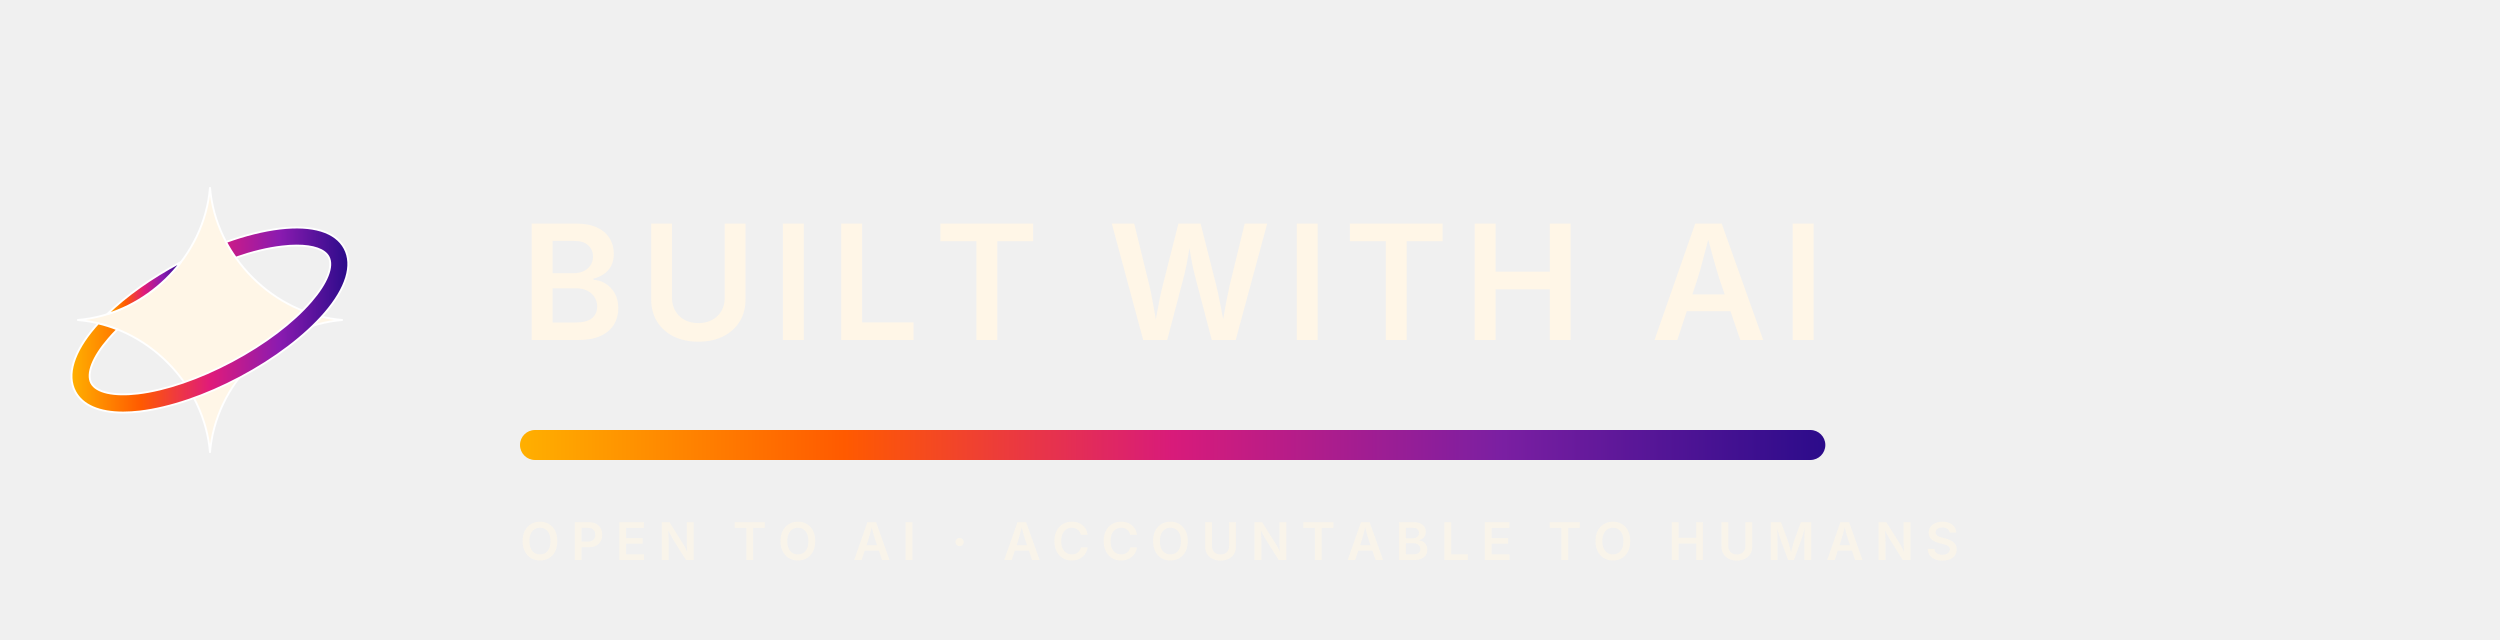
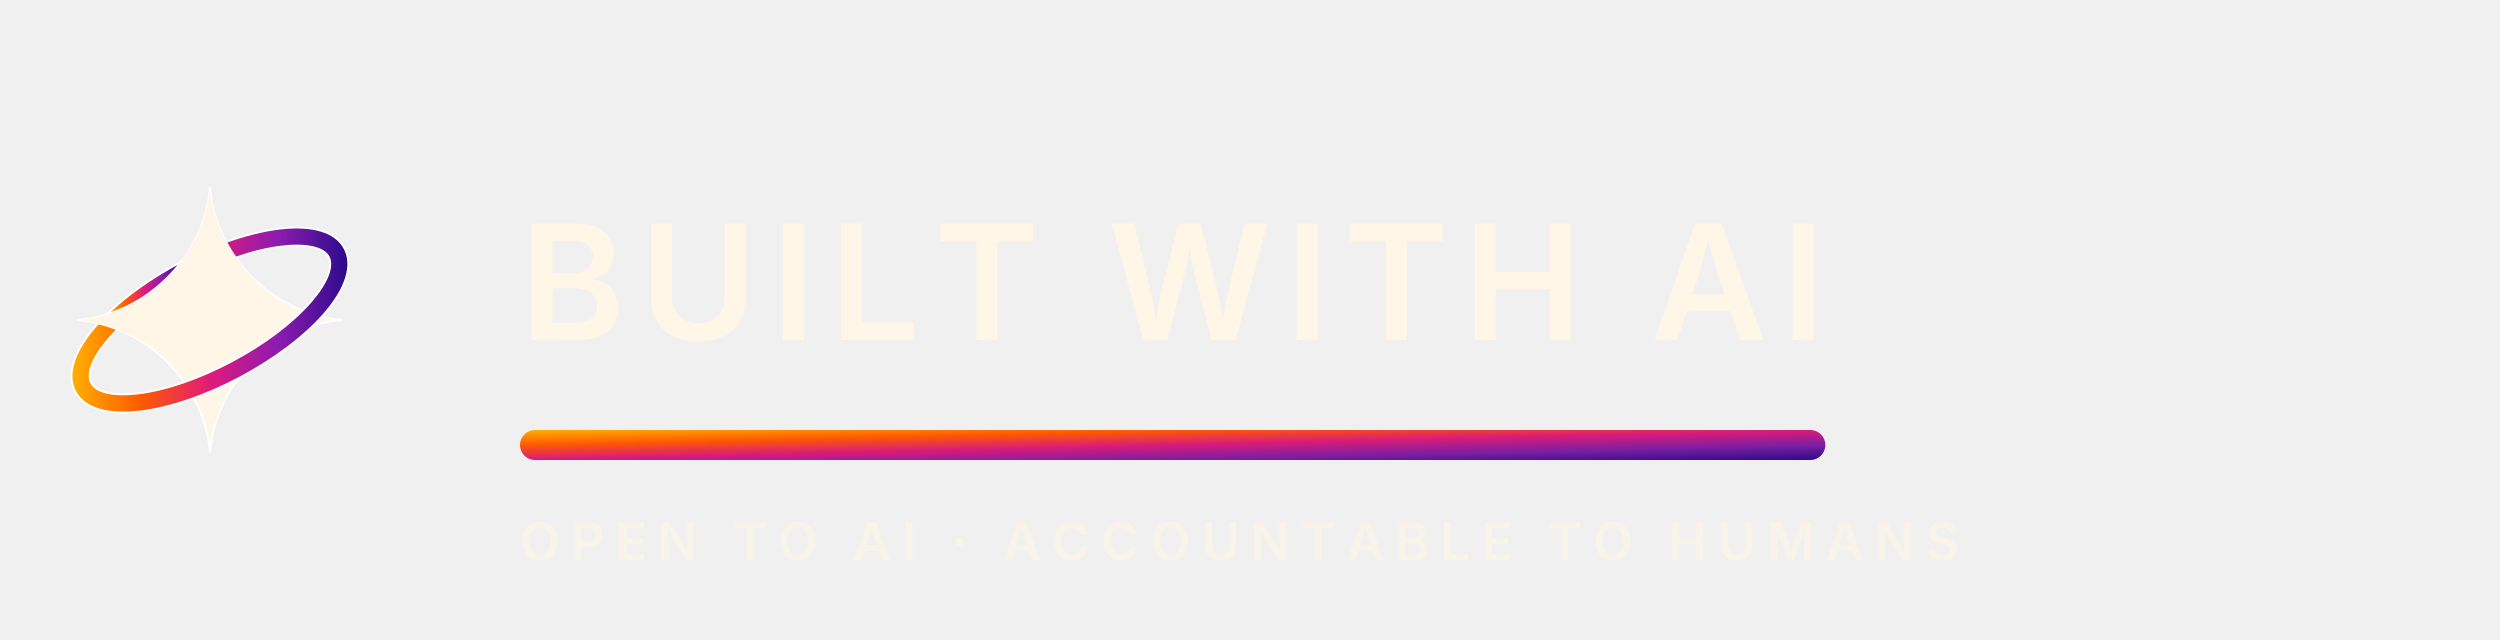
<svg xmlns="http://www.w3.org/2000/svg" width="250" height="64" viewBox="0 0 250 64" role="img">
  <defs>
    <linearGradient id="spec" x1="10" y1="6" x2="54" y2="58" gradientUnits="userSpaceOnUse">
      <stop offset="0" stop-color="#ffb000" />
      <stop offset=".27" stop-color="#ff6a00" />
      <stop offset=".52" stop-color="#e01b7a" />
      <stop offset=".74" stop-color="#8b1bb0" />
      <stop offset="1" stop-color="#2b0b8a" />
    </linearGradient>
-     <linearGradient id="specwide" x1="0" y1="0" x2="1" y2="0">
+     <linearGradient id="specwide" x1="0" y1="0" x2="1" y2="1">
      <stop offset="0" stop-color="#ffb000" />
      <stop offset=".25" stop-color="#ff5a00" />
      <stop offset=".5" stop-color="#d81b7a" />
      <stop offset=".75" stop-color="#7b1fa2" />
      <stop offset="1" stop-color="#2b0b8a" />
    </linearGradient>
  </defs>
  <g transform="translate(4.00 15.00) scale(0.09444)">
    <defs>
      <linearGradient id="g1m8" gradientUnits="userSpaceOnUse" x1="70.949" y1="146.286" x2="149.285" y2="146.286">
        <stop offset="0" stop-color="#FFB000" />
        <stop offset="0.25" stop-color="#FF5A00" />
        <stop offset="0.5" stop-color="#E01B7A" />
        <stop offset="0.75" stop-color="#8B1BB0" />
        <stop offset="1" stop-color="#2B0B8A" />
      </linearGradient>
      <linearGradient id="g2m8" gradientUnits="userSpaceOnUse" x1="33.495" y1="180" x2="326.505" y2="180">
        <stop offset="0" stop-color="#FFB000" />
        <stop offset="0.25" stop-color="#FF5A00" />
        <stop offset="0.5" stop-color="#E01B7A" />
        <stop offset="0.75" stop-color="#8B1BB0" />
        <stop offset="1" stop-color="#2B0B8A" />
      </linearGradient>
    </defs>
+     <clipPath id="ulm8" clipPathUnits="userSpaceOnUse">
+       <polygon points="-364.9,393.1 690.9,-57.1 494.8,-517.1 -561.1,-66.8" />
+     </clipPath>
    <path d="M180,39.4c-5.6,73.1-67.5,135-140.6,140.6c73.1,5.6,135,67.5,140.6,140.6c5.6-73.1,67.5-135,140.6-140.6C247.5,174.4,185.6,112.5,180,39.4z" fill="#fff6e7" stroke="#FFFFFF" stroke-width="2" />
    <path d="M149.3,118.6c-0.5,0.3-1,0.5-1.5,0.8c-30,16-56.7,35-76.8,54.5C102.1,164.3,129.6,144.5,149.3,118.6z" fill="url(#g1m8)" stroke="#FFFFFF" stroke-width="2" />
    <path d="M322.5,104.2c-9.4-17.7-33.7-25.1-68.5-21c-17.5,2.1-36.9,6.9-57,14.2c3.1,5.8,6.5,11.3,10.3,16.6c17.3-6,33.9-10.1,49-11.8c5.6-0.7,10.8-1,15.6-1c17.4,0,29.6,4.2,33.7,12c5.3,9.9-1.6,27.5-18.5,47c-19.3,22.4-49.1,45-83.9,63.5c-34.8,18.5-70.2,30.6-99.6,34.1c-25.6,3-44-1.1-49.3-11c-5.3-9.9,1.6-27.5,18.5-47c2.8-3.3,5.9-6.6,9.1-9.8c-6.6-2.6-13.4-4.8-20.3-6.4c-1.1,1.3-2.3,2.5-3.4,3.8c-22.8,26.5-30.3,50.8-20.9,68.5c7.7,14.5,25.4,22.1,50.8,22.1c5.5,0,11.5-0.4,17.7-1.1c31.7-3.8,69.5-16.6,106.3-36.2c36.8-19.6,68.6-43.7,89.5-67.9C324.5,146.2,331.9,121.9,322.5,104.2z" fill="url(#g2m8)" stroke="#FFFFFF" stroke-width="2" />
+     <path d="M180,39.4c-5.6,73.1-67.5,135-140.6,140.6c73.1,5.6,135,67.5,140.6,140.6c5.6-73.1,67.5-135,140.6-140.6C247.5,174.4,185.6,112.5,180,39.4z" fill="#fff6e7" clip-path="url(#ulm8)" />
  </g>
  <path d="M53.17 34.00V22.36H57.63Q58.88 22.36 59.72 22.76Q60.55 23.15 60.97 23.84Q61.38 24.52 61.38 25.38Q61.38 26.09 61.11 26.60Q60.84 27.10 60.38 27.41Q59.92 27.72 59.35 27.86V27.98Q59.97 28.01 60.54 28.35Q61.11 28.70 61.47 29.32Q61.83 29.95 61.83 30.83Q61.83 31.73 61.40 32.45Q60.96 33.17 60.08 33.58Q59.20 34.00 57.87 34.00ZM55.26 32.25H57.54Q58.69 32.25 59.21 31.81Q59.72 31.37 59.72 30.67Q59.72 30.15 59.46 29.73Q59.20 29.31 58.73 29.07Q58.26 28.83 57.61 28.83H55.26ZM55.26 27.32H57.36Q57.91 27.32 58.35 27.12Q58.79 26.91 59.04 26.54Q59.30 26.16 59.30 25.65Q59.30 24.97 58.82 24.53Q58.35 24.09 57.41 24.09H55.26Z M69.84 34.17Q68.42 34.17 67.35 33.64Q66.29 33.10 65.70 32.15Q65.12 31.20 65.12 29.96V22.36H67.20V29.79Q67.20 30.52 67.53 31.09Q67.85 31.65 68.44 31.98Q69.03 32.31 69.84 32.31Q70.64 32.31 71.23 31.98Q71.82 31.65 72.15 31.09Q72.47 30.52 72.47 29.79V22.36H74.55V29.96Q74.55 31.20 73.97 32.15Q73.38 33.10 72.32 33.64Q71.26 34.17 69.84 34.17Z M80.38 22.36V34.00H78.29V22.36Z M84.12 34.00V22.36H86.21V32.24H91.35V34.00Z M94.04 24.12V22.36H103.31V24.12H99.73V34.00H97.64V24.12Z M114.32 34.00 111.18 22.36H113.42L114.94 28.56Q115.10 29.23 115.23 29.97Q115.37 30.71 115.50 31.46Q115.63 32.21 115.75 32.93H115.41Q115.54 32.21 115.67 31.46Q115.81 30.71 115.95 29.97Q116.10 29.23 116.27 28.56L117.84 22.36H120.06L121.63 28.56Q121.80 29.23 121.94 29.97Q122.09 30.71 122.23 31.46Q122.36 32.21 122.50 32.93H122.14Q122.27 32.21 122.40 31.46Q122.52 30.71 122.67 29.97Q122.81 29.23 122.96 28.56L124.47 22.36H126.72L123.57 34.00H121.18L119.49 27.57Q119.25 26.67 119.08 25.62Q118.90 24.56 118.70 23.38H119.20Q118.98 24.52 118.82 25.56Q118.66 26.60 118.41 27.57L116.72 34.00Z M131.77 22.36V34.00H129.68V22.36Z M134.99 24.12V22.36H144.26V24.12H140.67V34.00H138.58V24.12Z M147.47 34.00V22.36H149.56V27.17H154.98V22.36H157.06V34.00H154.98V28.93H149.56V34.00Z M165.45 34.00 169.52 22.36H172.17L176.32 34.00H174.03L171.96 27.95Q171.66 27.02 171.33 25.83Q171.00 24.65 170.60 23.14H171.04Q170.65 24.66 170.33 25.85Q170.02 27.05 169.73 27.95L167.73 34.00ZM167.82 31.12V29.44H173.95V31.12Z M181.36 22.36V34.00H179.27V22.36Z" fill="#fff6e7" />
  <rect x="52.0" y="43" width="130.534" height="3" rx="1.5" fill="url(#specwide)" />
  <path d="M54.00 56.05Q53.50 56.05 53.11 55.82Q52.72 55.59 52.49 55.15Q52.26 54.72 52.26 54.11Q52.26 53.50 52.49 53.06Q52.72 52.63 53.11 52.40Q53.50 52.17 54.00 52.17Q54.50 52.17 54.89 52.40Q55.28 52.63 55.51 53.06Q55.73 53.50 55.73 54.11Q55.73 54.72 55.51 55.16Q55.28 55.59 54.89 55.82Q54.50 56.05 54.00 56.05ZM54.00 55.44Q54.31 55.44 54.55 55.29Q54.78 55.14 54.92 54.84Q55.05 54.54 55.05 54.11Q55.05 53.68 54.92 53.38Q54.78 53.08 54.55 52.93Q54.31 52.77 54.00 52.77Q53.69 52.77 53.45 52.93Q53.21 53.08 53.08 53.38Q52.94 53.68 52.94 54.11Q52.94 54.54 53.08 54.84Q53.21 55.14 53.45 55.29Q53.69 55.44 54.00 55.44Z M57.48 56.00V52.22H58.89Q59.33 52.22 59.62 52.38Q59.92 52.54 60.07 52.83Q60.22 53.11 60.22 53.47Q60.22 53.83 60.07 54.11Q59.92 54.40 59.62 54.56Q59.32 54.72 58.88 54.72H57.94V54.16H58.79Q59.05 54.16 59.21 54.07Q59.38 53.98 59.45 53.83Q59.53 53.67 59.53 53.47Q59.53 53.27 59.45 53.11Q59.38 52.96 59.21 52.87Q59.05 52.78 58.79 52.78H58.15V56.00Z M61.93 56.00V52.22H64.39V52.79H62.61V53.81H64.26V54.37H62.61V55.43H64.40V56.00Z M66.18 56.00V52.22H66.95L68.25 54.30Q68.34 54.43 68.43 54.59Q68.52 54.76 68.62 54.96Q68.72 55.16 68.81 55.41H68.74Q68.72 55.19 68.71 54.97Q68.69 54.74 68.68 54.54Q68.68 54.34 68.68 54.20V52.22H69.37V56.00H68.60L67.42 54.12Q67.31 53.94 67.21 53.77Q67.11 53.59 66.99 53.37Q66.88 53.15 66.72 52.84H66.81Q66.83 53.11 66.84 53.36Q66.85 53.61 66.86 53.81Q66.87 54.00 66.87 54.12V56.00Z M73.47 52.79V52.22H76.48V52.79H75.31V56.00H74.64V52.79Z M79.79 56.05Q79.29 56.05 78.90 55.82Q78.51 55.59 78.28 55.15Q78.05 54.72 78.05 54.11Q78.05 53.50 78.28 53.06Q78.51 52.63 78.90 52.40Q79.29 52.17 79.79 52.17Q80.29 52.17 80.68 52.40Q81.07 52.63 81.30 53.06Q81.52 53.50 81.52 54.11Q81.52 54.72 81.30 55.16Q81.07 55.59 80.68 55.82Q80.29 56.05 79.79 56.05ZM79.79 55.44Q80.10 55.44 80.34 55.29Q80.57 55.14 80.71 54.84Q80.84 54.54 80.84 54.11Q80.84 53.68 80.71 53.38Q80.57 53.08 80.34 52.93Q80.10 52.77 79.79 52.77Q79.48 52.77 79.24 52.93Q79.00 53.08 78.87 53.38Q78.73 53.68 78.73 54.11Q78.73 54.54 78.87 54.84Q79.00 55.14 79.24 55.29Q79.48 55.44 79.79 55.44Z M85.42 56.00 86.74 52.22H87.61L88.95 56.00H88.21L87.54 54.04Q87.44 53.73 87.33 53.35Q87.23 52.96 87.10 52.47H87.24Q87.11 52.97 87.01 53.35Q86.91 53.74 86.81 54.04L86.16 56.00ZM86.19 55.06V54.52H88.19V55.06Z M91.24 52.22V56.00H90.56V52.22Z M95.96 54.61Q95.79 54.61 95.67 54.49Q95.55 54.38 95.55 54.21Q95.55 54.03 95.67 53.92Q95.79 53.80 95.96 53.80Q96.13 53.80 96.25 53.92Q96.37 54.03 96.37 54.21Q96.37 54.38 96.25 54.49Q96.13 54.61 95.96 54.61Z M100.42 56.00 101.75 52.22H102.61L103.96 56.00H103.21L102.54 54.04Q102.44 53.73 102.33 53.35Q102.23 52.96 102.10 52.47H102.24Q102.11 52.97 102.01 53.35Q101.91 53.74 101.82 54.04L101.17 56.00ZM101.19 55.06V54.52H103.19V55.06Z M107.17 56.05Q106.68 56.05 106.29 55.82Q105.89 55.59 105.67 55.15Q105.44 54.72 105.44 54.11Q105.44 53.50 105.67 53.06Q105.90 52.63 106.29 52.40Q106.68 52.17 107.17 52.17Q107.48 52.17 107.76 52.25Q108.03 52.34 108.24 52.51Q108.45 52.68 108.59 52.92Q108.72 53.17 108.77 53.48H108.08Q108.05 53.31 107.97 53.18Q107.89 53.05 107.77 52.96Q107.65 52.87 107.50 52.82Q107.35 52.77 107.18 52.77Q106.87 52.77 106.63 52.93Q106.39 53.09 106.26 53.38Q106.12 53.68 106.12 54.11Q106.12 54.54 106.26 54.84Q106.40 55.14 106.64 55.29Q106.88 55.44 107.18 55.44Q107.35 55.44 107.50 55.40Q107.65 55.35 107.77 55.26Q107.89 55.17 107.97 55.04Q108.05 54.91 108.09 54.74H108.77Q108.73 55.01 108.60 55.25Q108.48 55.49 108.27 55.67Q108.06 55.85 107.79 55.95Q107.51 56.05 107.17 56.05Z M112.11 56.05Q111.61 56.05 111.22 55.82Q110.83 55.59 110.60 55.15Q110.37 54.72 110.37 54.11Q110.37 53.50 110.60 53.06Q110.83 52.63 111.22 52.40Q111.61 52.17 112.11 52.17Q112.42 52.17 112.69 52.25Q112.96 52.34 113.17 52.51Q113.38 52.68 113.52 52.92Q113.65 53.17 113.70 53.48H113.02Q112.98 53.31 112.90 53.18Q112.82 53.05 112.70 52.96Q112.59 52.87 112.44 52.82Q112.29 52.77 112.12 52.77Q111.81 52.77 111.57 52.93Q111.33 53.09 111.19 53.38Q111.06 53.68 111.06 54.11Q111.06 54.54 111.19 54.84Q111.33 55.14 111.57 55.29Q111.81 55.44 112.11 55.44Q112.28 55.44 112.43 55.40Q112.58 55.35 112.70 55.26Q112.82 55.17 112.90 55.04Q112.99 54.91 113.02 54.74H113.70Q113.66 55.01 113.54 55.25Q113.41 55.49 113.20 55.67Q112.99 55.85 112.72 55.95Q112.44 56.05 112.11 56.05Z M117.04 56.05Q116.55 56.05 116.15 55.82Q115.76 55.59 115.53 55.15Q115.31 54.72 115.31 54.11Q115.31 53.50 115.53 53.06Q115.76 52.63 116.15 52.40Q116.55 52.17 117.04 52.17Q117.54 52.17 117.93 52.40Q118.32 52.63 118.55 53.06Q118.78 53.50 118.78 54.11Q118.78 54.72 118.55 55.16Q118.32 55.59 117.93 55.82Q117.54 56.05 117.04 56.05ZM117.04 55.44Q117.35 55.44 117.59 55.29Q117.83 55.14 117.96 54.84Q118.10 54.54 118.10 54.11Q118.10 53.68 117.96 53.38Q117.83 53.08 117.59 52.93Q117.35 52.77 117.04 52.77Q116.73 52.77 116.50 52.93Q116.26 53.08 116.12 53.38Q115.99 53.68 115.99 54.11Q115.99 54.54 116.12 54.84Q116.26 55.14 116.50 55.29Q116.73 55.44 117.04 55.44Z M122.06 56.06Q121.59 56.06 121.25 55.88Q120.90 55.71 120.71 55.40Q120.52 55.09 120.52 54.69V52.22H121.20V54.63Q121.20 54.87 121.30 55.05Q121.41 55.24 121.60 55.34Q121.79 55.45 122.06 55.45Q122.32 55.45 122.51 55.34Q122.70 55.24 122.81 55.05Q122.91 54.87 122.91 54.63V52.22H123.59V54.69Q123.59 55.09 123.40 55.40Q123.21 55.71 122.86 55.88Q122.52 56.06 122.06 56.06Z M125.45 56.00V52.22H126.21L127.52 54.30Q127.60 54.43 127.70 54.59Q127.79 54.76 127.89 54.96Q127.98 55.16 128.08 55.41H128.01Q127.99 55.19 127.97 54.97Q127.96 54.74 127.95 54.54Q127.95 54.34 127.95 54.20V52.22H128.63V56.00H127.87L126.69 54.12Q126.57 53.94 126.47 53.77Q126.37 53.59 126.26 53.37Q126.15 53.15 125.98 52.84H126.08Q126.09 53.11 126.11 53.36Q126.12 53.61 126.13 53.81Q126.14 54.00 126.14 54.12V56.00Z M130.33 52.79V52.22H133.34V52.79H132.17V56.00H131.49V52.79Z M134.77 56.00 136.10 52.22H136.96L138.31 56.00H137.56L136.89 54.04Q136.79 53.73 136.68 53.35Q136.58 52.96 136.45 52.47H136.59Q136.46 52.97 136.36 53.35Q136.26 53.74 136.17 54.04L135.52 56.00ZM135.54 55.06V54.52H137.54V55.06Z M139.91 56.00V52.22H141.36Q141.77 52.22 142.04 52.35Q142.31 52.47 142.45 52.70Q142.58 52.92 142.58 53.20Q142.58 53.43 142.49 53.59Q142.40 53.76 142.25 53.86Q142.10 53.96 141.92 54.01V54.04Q142.12 54.05 142.31 54.16Q142.49 54.28 142.61 54.48Q142.73 54.68 142.73 54.97Q142.73 55.26 142.59 55.50Q142.44 55.73 142.16 55.86Q141.87 56.00 141.44 56.00ZM140.59 55.43H141.33Q141.71 55.43 141.87 55.29Q142.04 55.14 142.04 54.92Q142.04 54.75 141.96 54.61Q141.87 54.48 141.72 54.40Q141.57 54.32 141.35 54.32H140.59ZM140.59 53.83H141.27Q141.45 53.83 141.60 53.76Q141.74 53.70 141.82 53.58Q141.90 53.45 141.90 53.29Q141.90 53.07 141.75 52.92Q141.59 52.78 141.29 52.78H140.59Z M144.44 56.00V52.22H145.12V55.43H146.79V56.00Z M148.48 56.00V52.22H150.94V52.79H149.16V53.81H150.81V54.37H149.16V55.43H150.95V56.00Z M154.97 52.79V52.22H157.98V52.79H156.82V56.00H156.14V52.79Z M161.29 56.05Q160.79 56.05 160.40 55.82Q160.01 55.59 159.78 55.15Q159.55 54.72 159.55 54.11Q159.55 53.50 159.78 53.06Q160.01 52.63 160.40 52.40Q160.79 52.17 161.29 52.17Q161.79 52.17 162.18 52.40Q162.57 52.63 162.80 53.06Q163.02 53.50 163.02 54.11Q163.02 54.72 162.80 55.16Q162.57 55.59 162.18 55.82Q161.79 56.05 161.29 56.05ZM161.29 55.44Q161.60 55.44 161.84 55.29Q162.07 55.14 162.21 54.84Q162.34 54.54 162.34 54.11Q162.34 53.68 162.21 53.38Q162.07 53.08 161.84 52.93Q161.60 52.77 161.29 52.77Q160.98 52.77 160.74 52.93Q160.51 53.08 160.37 53.38Q160.23 53.68 160.23 54.11Q160.23 54.54 160.37 54.84Q160.51 55.14 160.74 55.29Q160.98 55.44 161.29 55.44Z M167.18 56.00V52.22H167.86V53.78H169.62V52.22H170.29V56.00H169.62V54.35H167.86V56.00Z M173.69 56.06Q173.23 56.06 172.88 55.88Q172.54 55.71 172.35 55.40Q172.15 55.09 172.15 54.69V52.22H172.83V54.63Q172.83 54.87 172.94 55.05Q173.04 55.24 173.24 55.34Q173.43 55.45 173.69 55.45Q173.95 55.45 174.14 55.34Q174.33 55.24 174.44 55.05Q174.54 54.87 174.54 54.63V52.22H175.22V54.69Q175.22 55.09 175.03 55.40Q174.84 55.71 174.49 55.88Q174.15 56.06 173.69 56.06Z M177.08 56.00V52.22H178.10L178.82 54.17Q178.86 54.28 178.91 54.45Q178.95 54.62 179.00 54.82Q179.05 55.02 179.10 55.21Q179.14 55.39 179.17 55.54H179.03Q179.07 55.40 179.11 55.21Q179.15 55.02 179.20 54.83Q179.25 54.63 179.30 54.45Q179.35 54.28 179.38 54.17L180.09 52.22H181.12V56.00H180.44V54.09Q180.44 53.97 180.44 53.80Q180.45 53.62 180.45 53.43Q180.46 53.23 180.46 53.03Q180.47 52.82 180.47 52.64H180.51Q180.46 52.84 180.40 53.05Q180.35 53.26 180.29 53.46Q180.23 53.66 180.18 53.82Q180.12 53.98 180.09 54.09L179.39 56.00H178.81L178.10 54.09Q178.06 53.98 178.01 53.82Q177.96 53.66 177.90 53.47Q177.84 53.27 177.78 53.06Q177.72 52.85 177.66 52.64H177.72Q177.72 52.81 177.73 53.01Q177.73 53.21 177.74 53.41Q177.74 53.61 177.74 53.79Q177.75 53.96 177.75 54.09V56.00Z M182.72 56.00 184.04 52.22H184.91L186.25 56.00H185.51L184.84 54.04Q184.74 53.73 184.63 53.35Q184.53 52.96 184.40 52.47H184.54Q184.41 52.97 184.31 53.35Q184.21 53.74 184.11 54.04L183.47 56.00ZM183.49 55.06V54.52H185.49V55.06Z M187.86 56.00V52.22H188.63L189.94 54.30Q190.02 54.43 190.11 54.59Q190.20 54.76 190.30 54.96Q190.40 55.16 190.49 55.41H190.42Q190.40 55.19 190.39 54.97Q190.37 54.74 190.37 54.54Q190.36 54.34 190.36 54.20V52.22H191.05V56.00H190.28L189.10 54.12Q188.99 53.94 188.89 53.77Q188.79 53.59 188.67 53.37Q188.56 53.15 188.40 52.84H188.49Q188.51 53.11 188.52 53.36Q188.53 53.61 188.54 53.81Q188.55 54.00 188.55 54.12V56.00Z M194.24 56.06Q193.80 56.06 193.47 55.92Q193.15 55.78 192.97 55.52Q192.79 55.26 192.77 54.89H193.44Q193.45 55.09 193.56 55.22Q193.67 55.35 193.84 55.41Q194.02 55.48 194.23 55.48Q194.46 55.48 194.63 55.41Q194.80 55.34 194.89 55.22Q194.99 55.10 194.99 54.93Q194.99 54.79 194.91 54.69Q194.82 54.59 194.67 54.53Q194.51 54.46 194.31 54.41L193.88 54.30Q193.41 54.17 193.14 53.93Q192.87 53.68 192.87 53.28Q192.87 52.95 193.05 52.69Q193.23 52.44 193.55 52.30Q193.86 52.17 194.26 52.17Q194.66 52.17 194.96 52.31Q195.27 52.45 195.44 52.69Q195.61 52.94 195.62 53.25H194.96Q194.94 53.01 194.74 52.88Q194.55 52.74 194.25 52.74Q194.03 52.74 193.88 52.81Q193.72 52.87 193.64 52.98Q193.56 53.10 193.56 53.24Q193.56 53.40 193.66 53.50Q193.75 53.60 193.90 53.66Q194.05 53.72 194.20 53.76L194.56 53.85Q194.77 53.90 194.97 53.99Q195.16 54.07 195.32 54.20Q195.48 54.33 195.58 54.51Q195.67 54.69 195.67 54.94Q195.67 55.27 195.50 55.52Q195.33 55.78 195.01 55.92Q194.69 56.06 194.24 56.06Z" fill="rgba(255,246,231,.62)" />
</svg>
